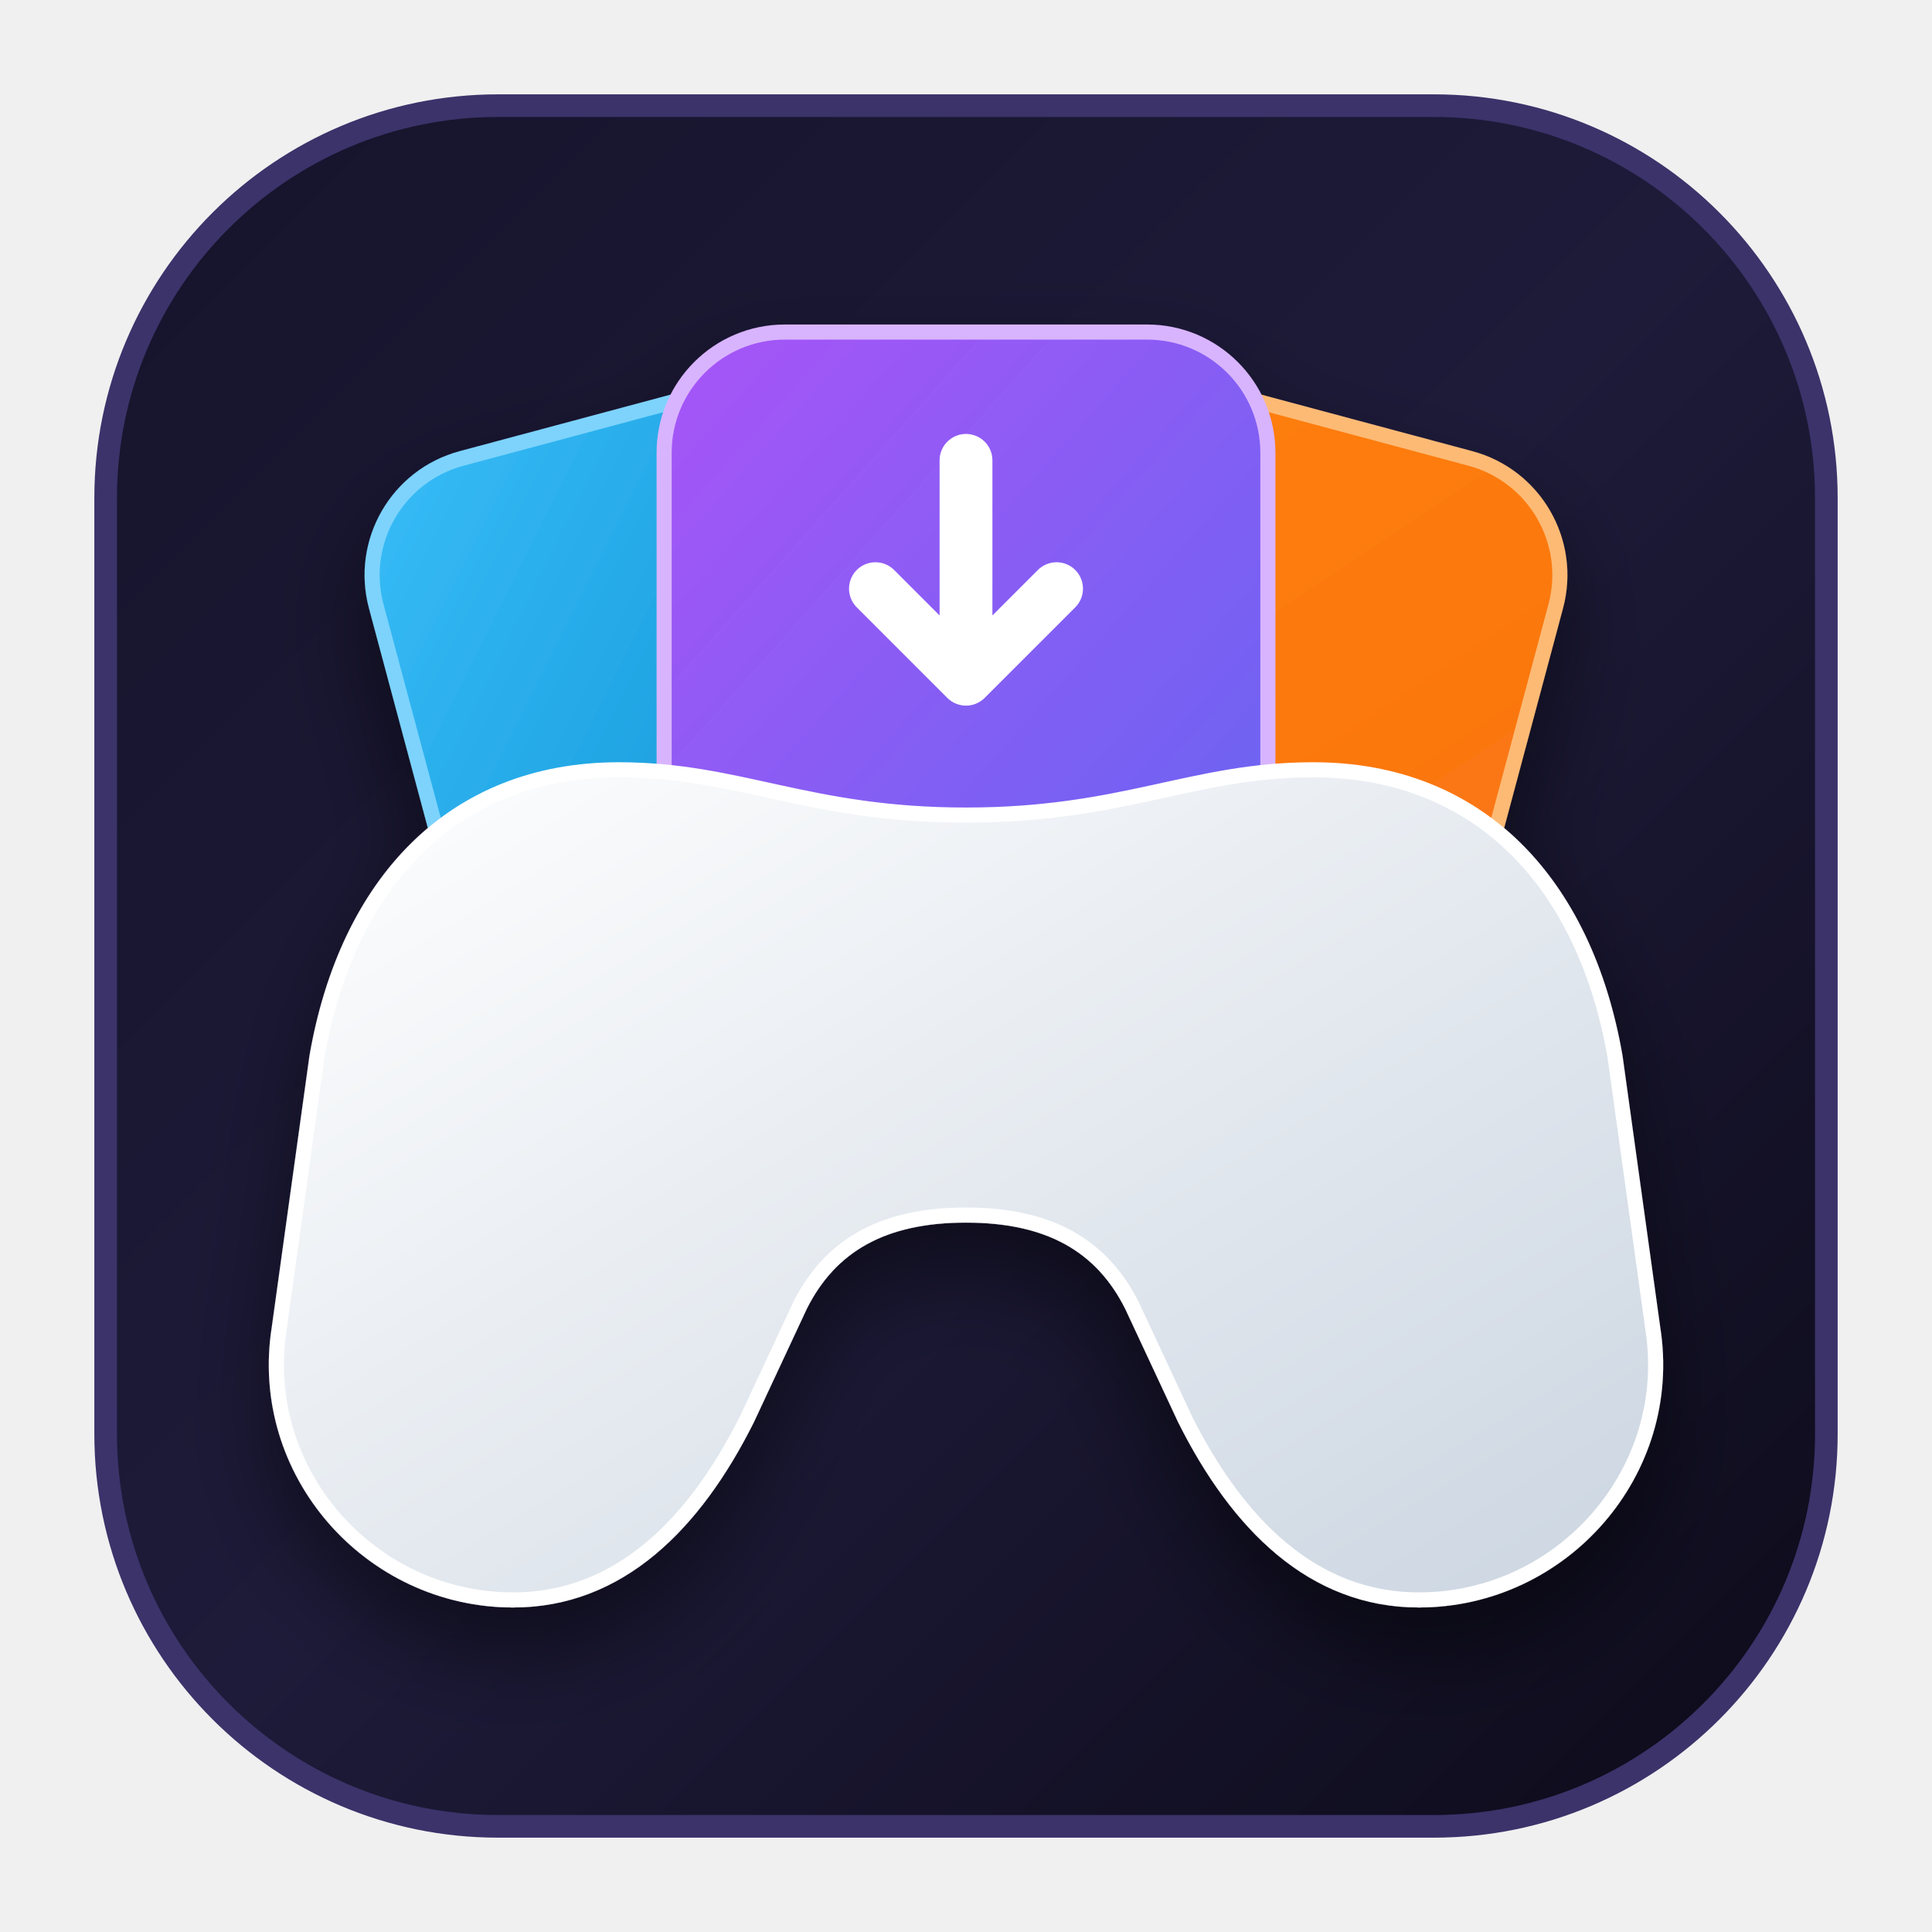
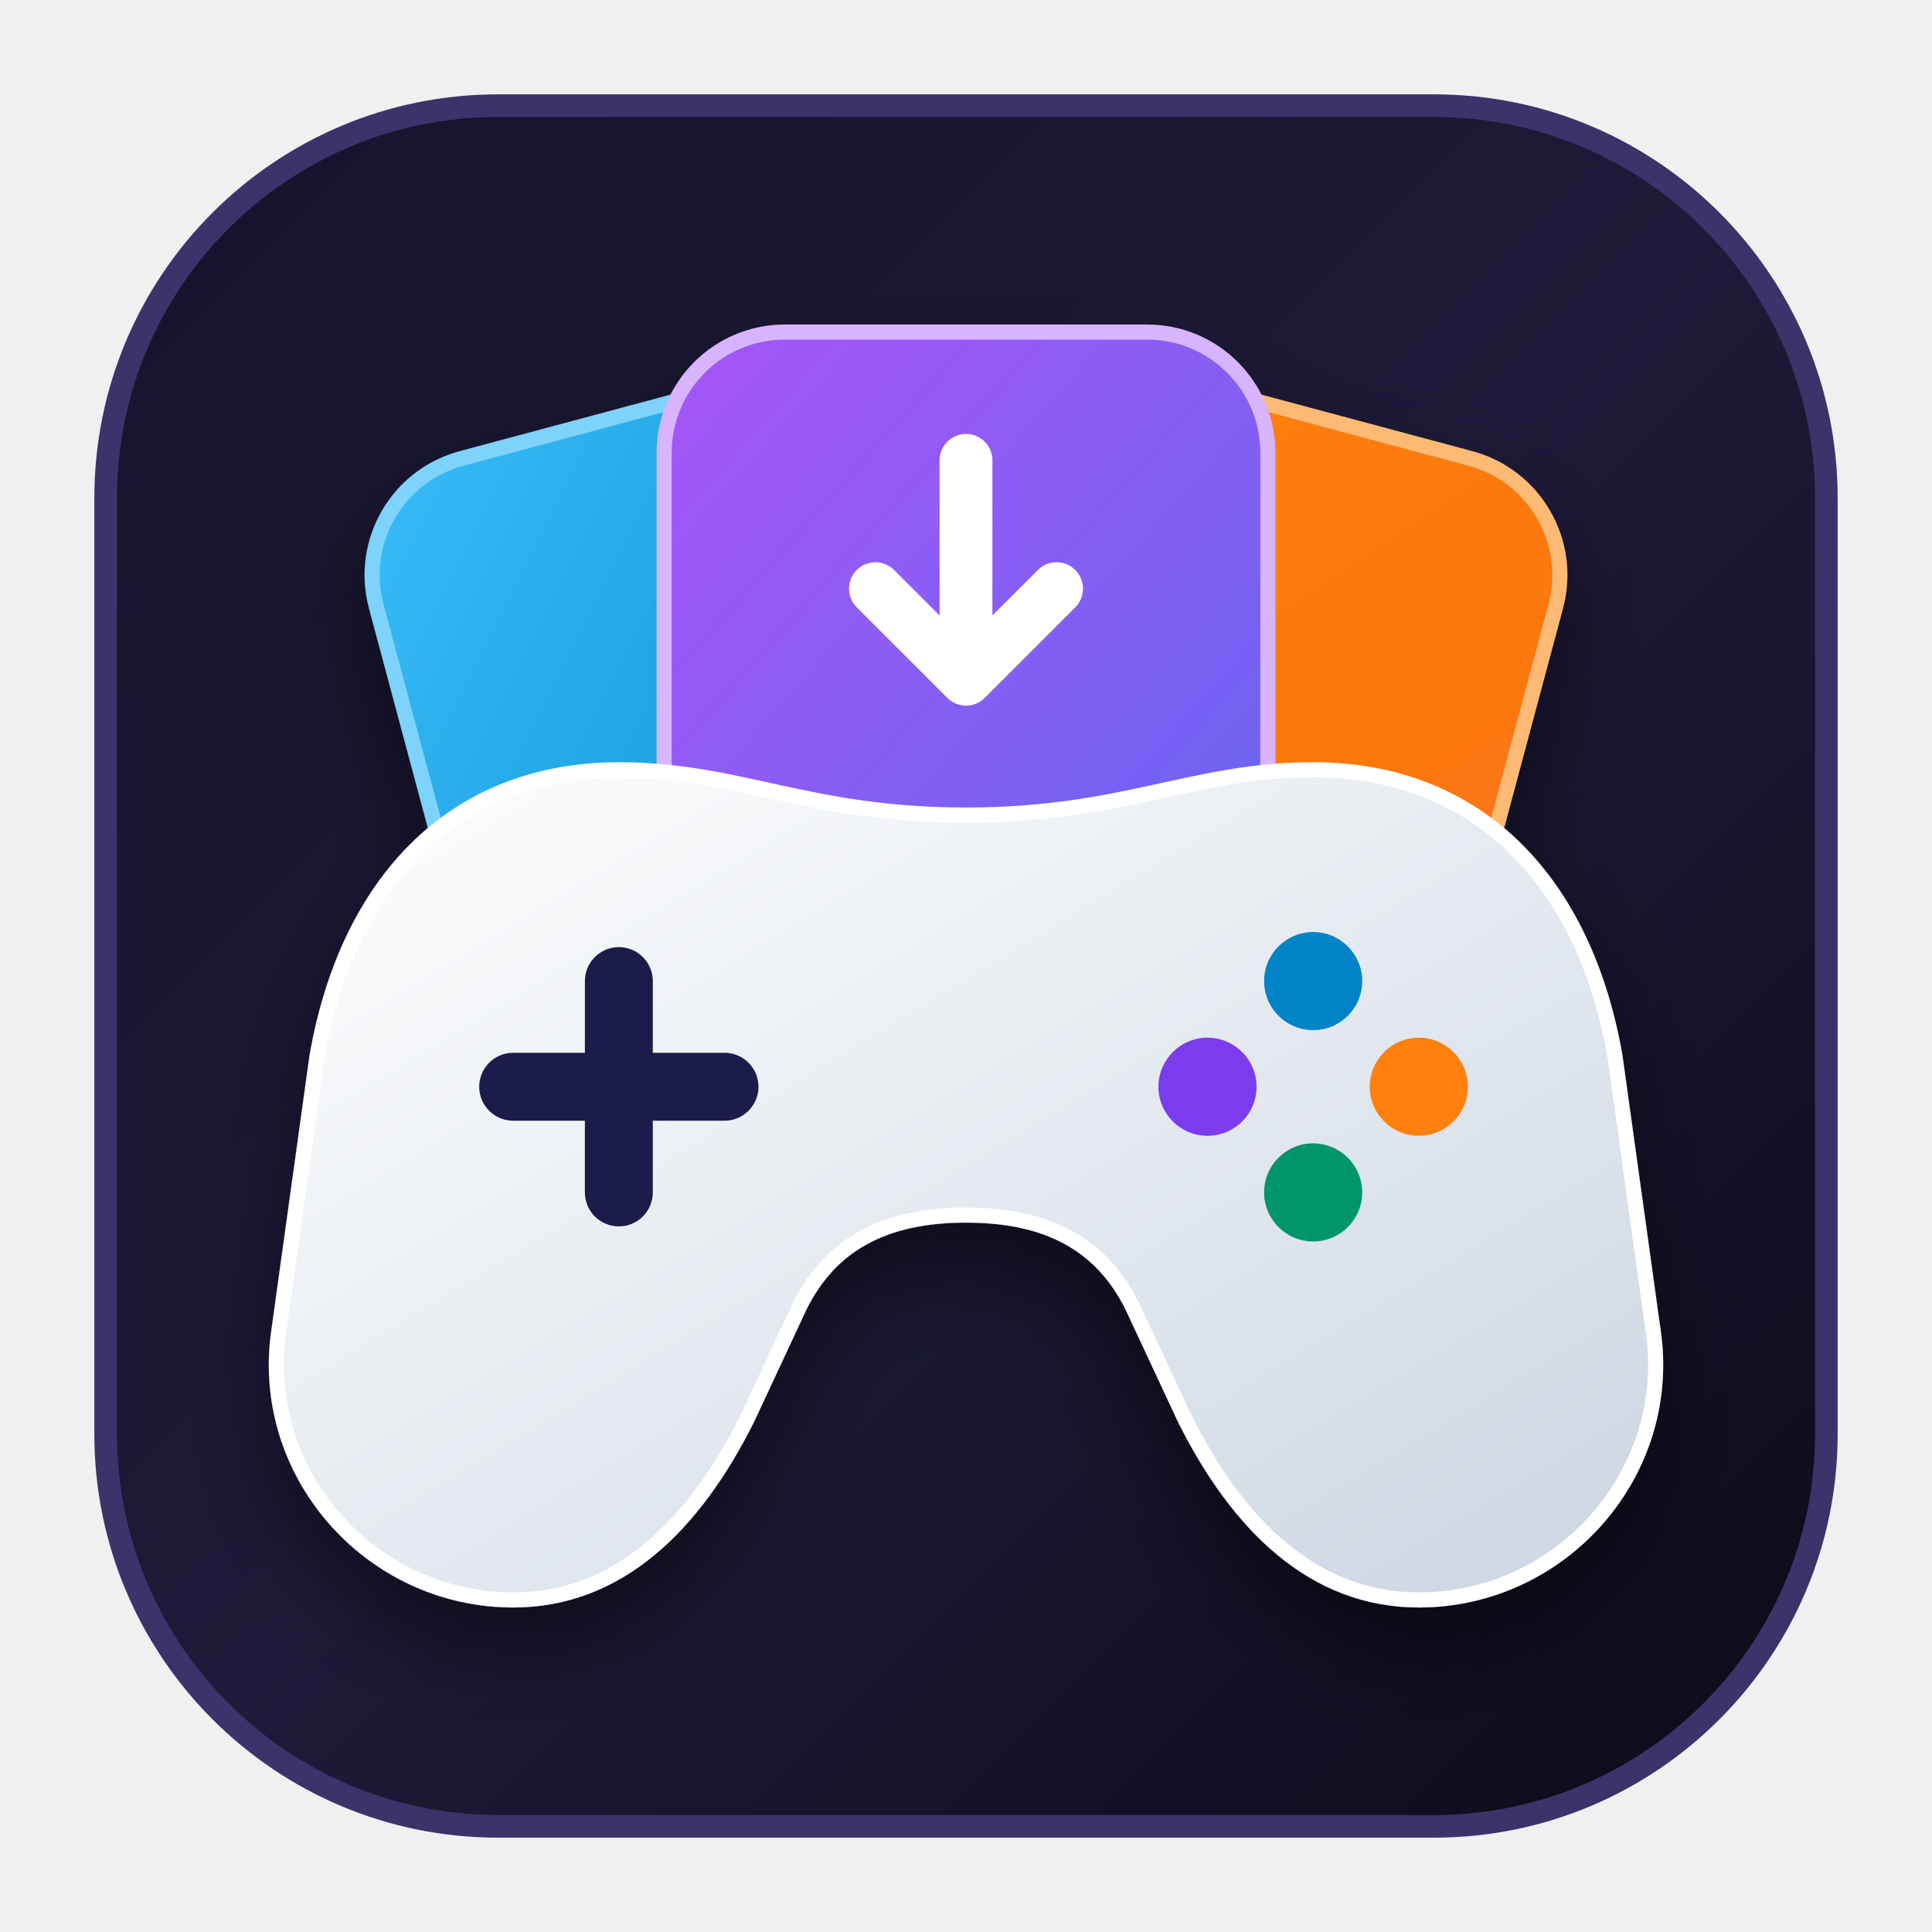
<svg xmlns="http://www.w3.org/2000/svg" viewBox="0 0 512 512">
  <defs>
-     <filter id="drop" x="-15%" y="-15%" width="130%" height="130%">
+     <filter id="drop-main" x="-15%" y="-15%" width="130%" height="130%">
      <feDropShadow dx="0" dy="12" stdDeviation="12" flood-color="#000000" flood-opacity="0.5" />
    </filter>
    <linearGradient id="bgMain" x1="0%" y1="0%" x2="100%" y2="100%">
      <stop offset="0%" stop-color="#16132B" />
      <stop offset="50%" stop-color="#1E1B3A" />
      <stop offset="100%" stop-color="#0C0A18" />
    </linearGradient>
    <linearGradient id="tileSave" x1="0%" y1="0%" x2="100%" y2="100%">
      <stop offset="0%" stop-color="#38BDF8" />
      <stop offset="100%" stop-color="#0284C7" />
    </linearGradient>
    <linearGradient id="tileTrainer" x1="0%" y1="0%" x2="100%" y2="100%">
      <stop offset="0%" stop-color="#FF8008" />
      <stop offset="100%" stop-color="#F97316" />
    </linearGradient>
    <linearGradient id="tileGame" x1="0%" y1="0%" x2="100%" y2="100%">
      <stop offset="0%" stop-color="#A855F7" />
      <stop offset="100%" stop-color="#6366F1" />
    </linearGradient>
    <linearGradient id="whitePad" x1="0%" y1="0%" x2="100%" y2="100%">
      <stop offset="0%" stop-color="#FFFFFF" />
      <stop offset="100%" stop-color="#CBD5E1" />
    </linearGradient>
  </defs>
  <rect x="28" y="28" width="456" height="456" rx="104" fill="url(#bgMain)" stroke="#3B336A" stroke-width="6" />
-   <g filter="url(#drop)">
+   <g filter="url(#drop-main)">
    <rect x="112" y="106" width="160" height="180" rx="32" transform="rotate(-15 192 196)" fill="url(#tileSave)" stroke="#7DD3FC" stroke-width="4" />
    <rect x="240" y="106" width="160" height="180" rx="32" transform="rotate(15 320 196)" fill="url(#tileTrainer)" stroke="#FDBA74" stroke-width="4" />
    <rect x="176" y="88" width="160" height="180" rx="32" fill="url(#tileGame)" stroke="#D8B4FE" stroke-width="4" />
    <path d="M 256 122 V 178 M 232 156 L 256 180 L 280 156" fill="none" stroke="#FFFFFF" stroke-width="14" stroke-linecap="round" stroke-linejoin="round" />
    <path d="M 164 204 C 196 204, 214 216, 256 216 C 298 216, 316 204, 348 204 C 392 204, 420 234, 428 280 L 438 352 C 444 390, 414 424, 376 424 C 348 424, 328 404, 314 376 L 300 346 C 292 330, 278 322, 256 322 C 234 322, 220 330, 212 346 L 198 376 C 184 404, 164 424, 136 424 C 98 424, 68 390, 74 352 L 84 280 C 92 234, 120 204, 164 204 Z" fill="url(#whitePad)" stroke="#FFFFFF" stroke-width="4" stroke-linejoin="round" />
+     <path d="M 164 260 V 316 M 136 288 H 192" stroke="#1E1B4B" stroke-width="18" stroke-linecap="round" />
+     <circle cx="348" cy="260" r="13" fill="#0284C7" />
+     <circle cx="376" cy="288" r="13" fill="#FF8008" />
+     <circle cx="320" cy="288" r="13" fill="#7C3AED" />
+     <circle cx="348" cy="316" r="13" fill="#059669" />
  </g>
</svg>
